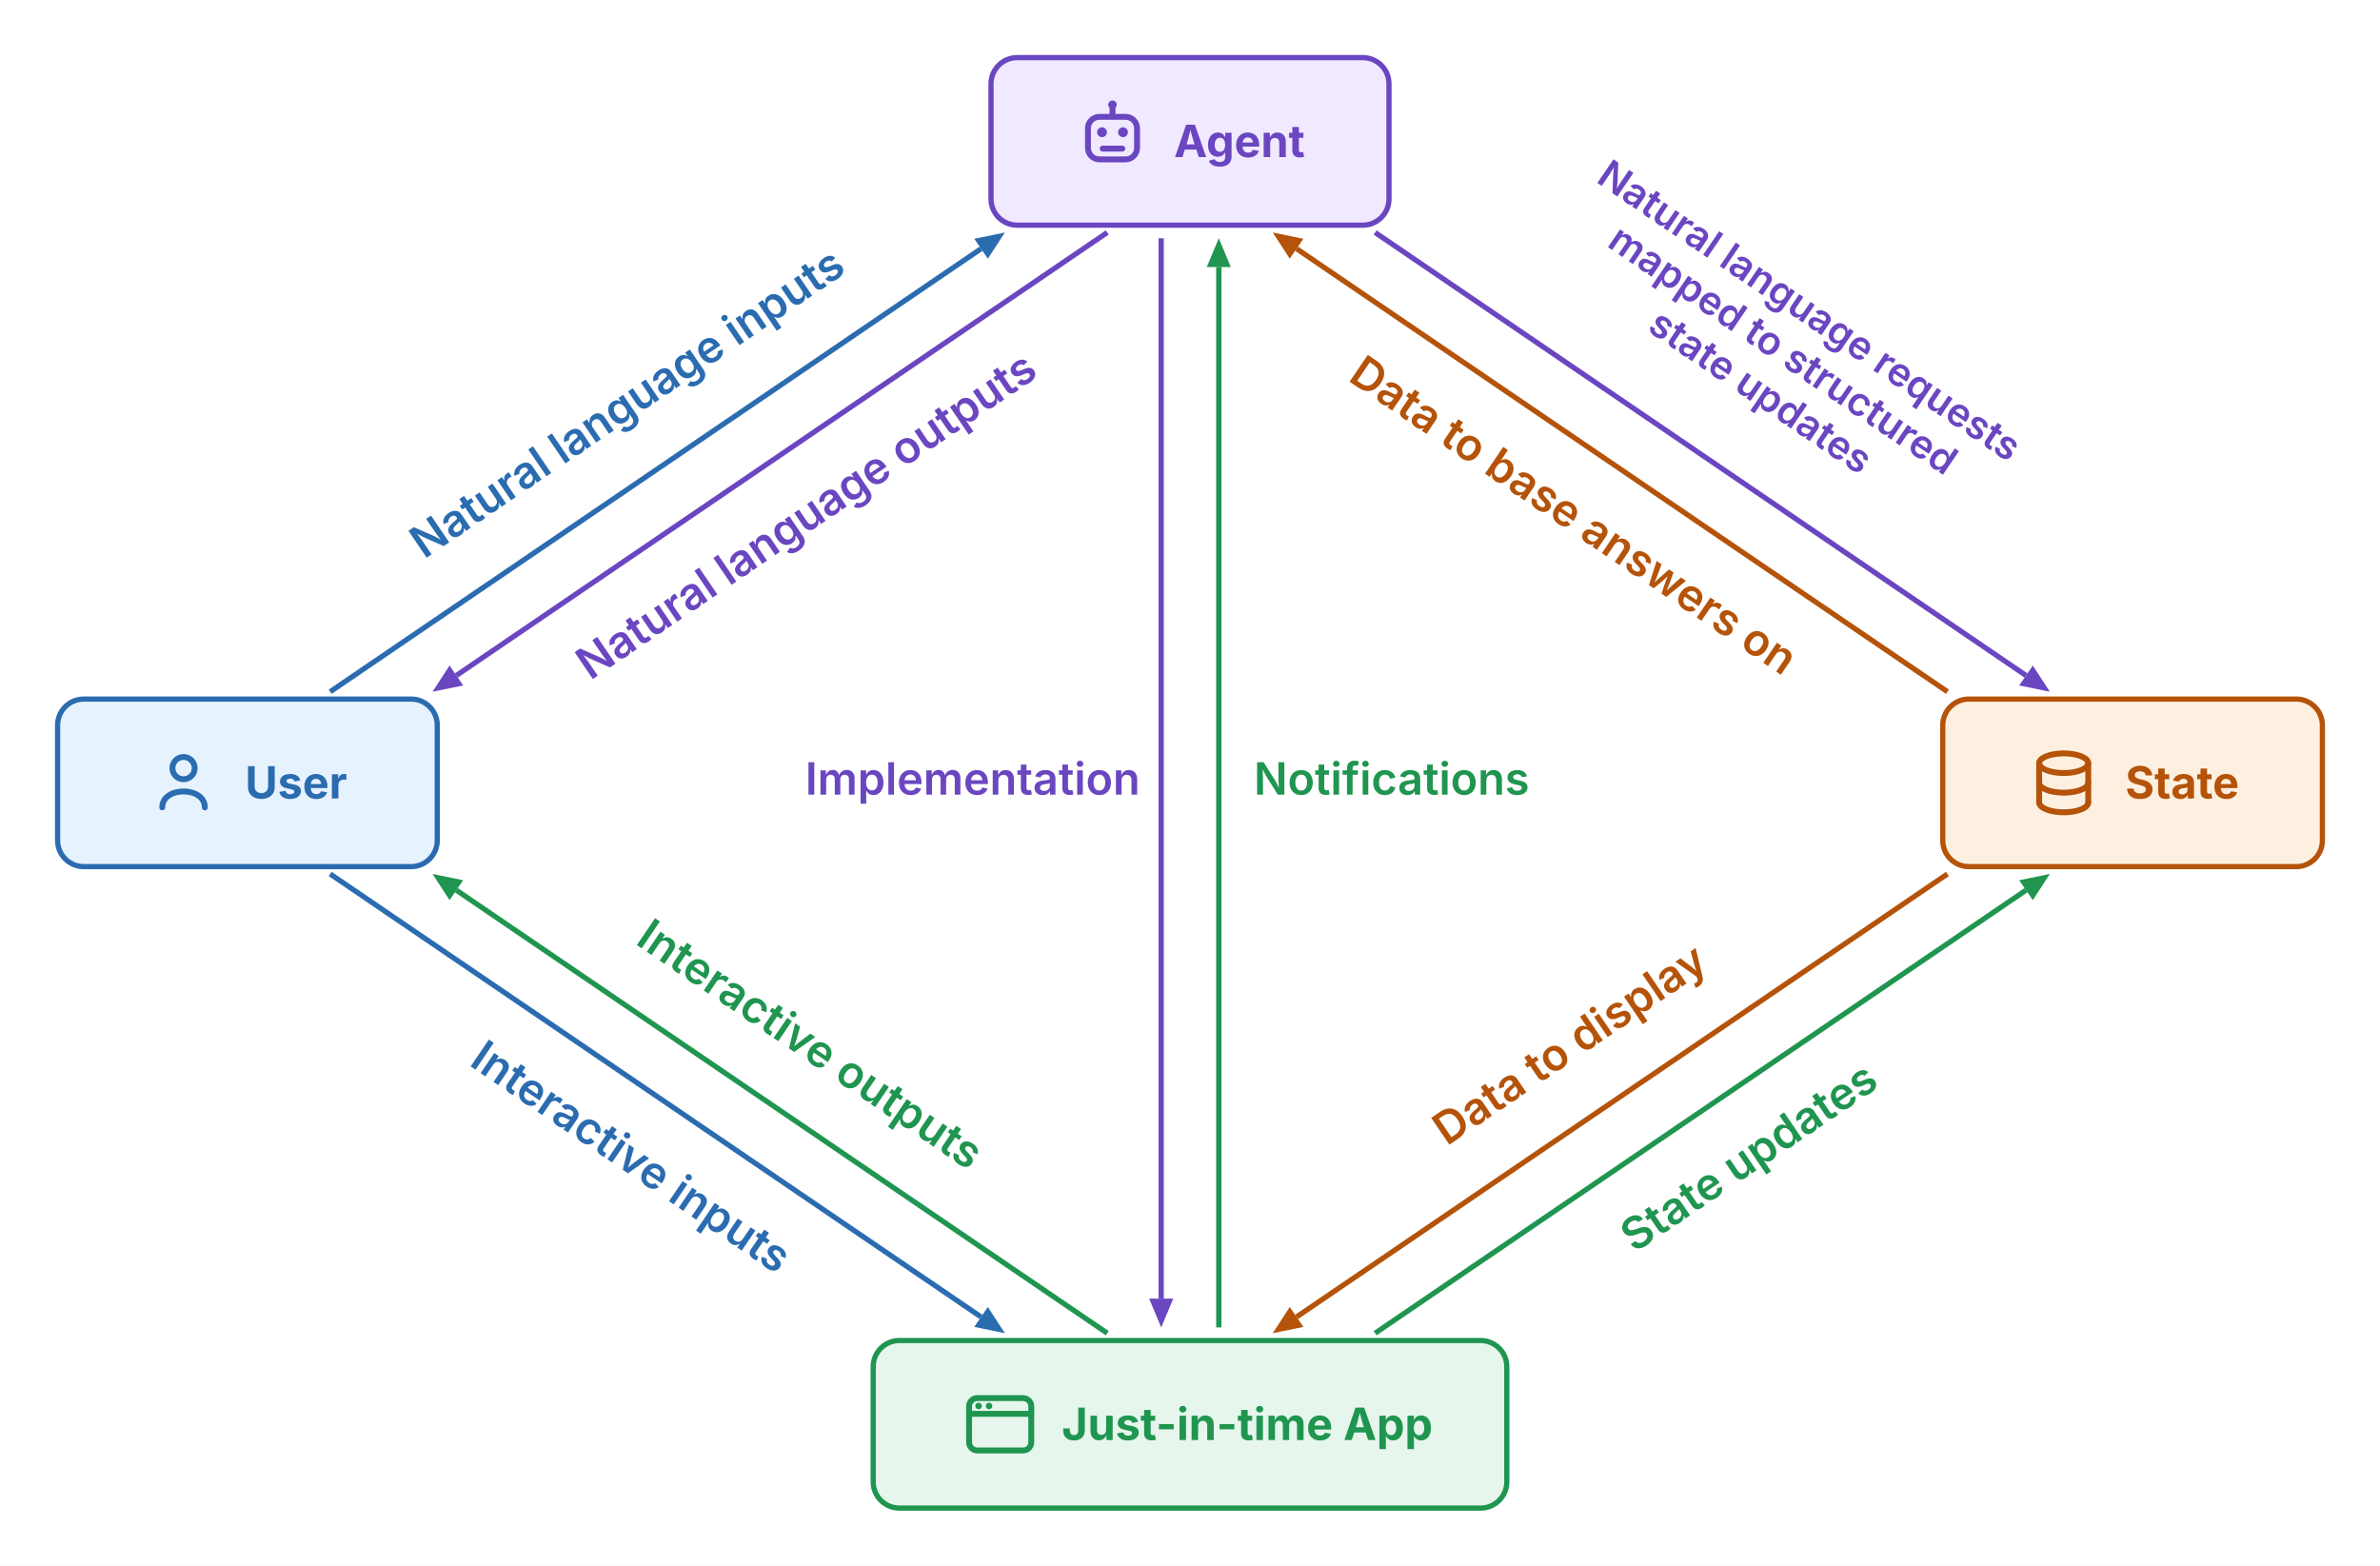
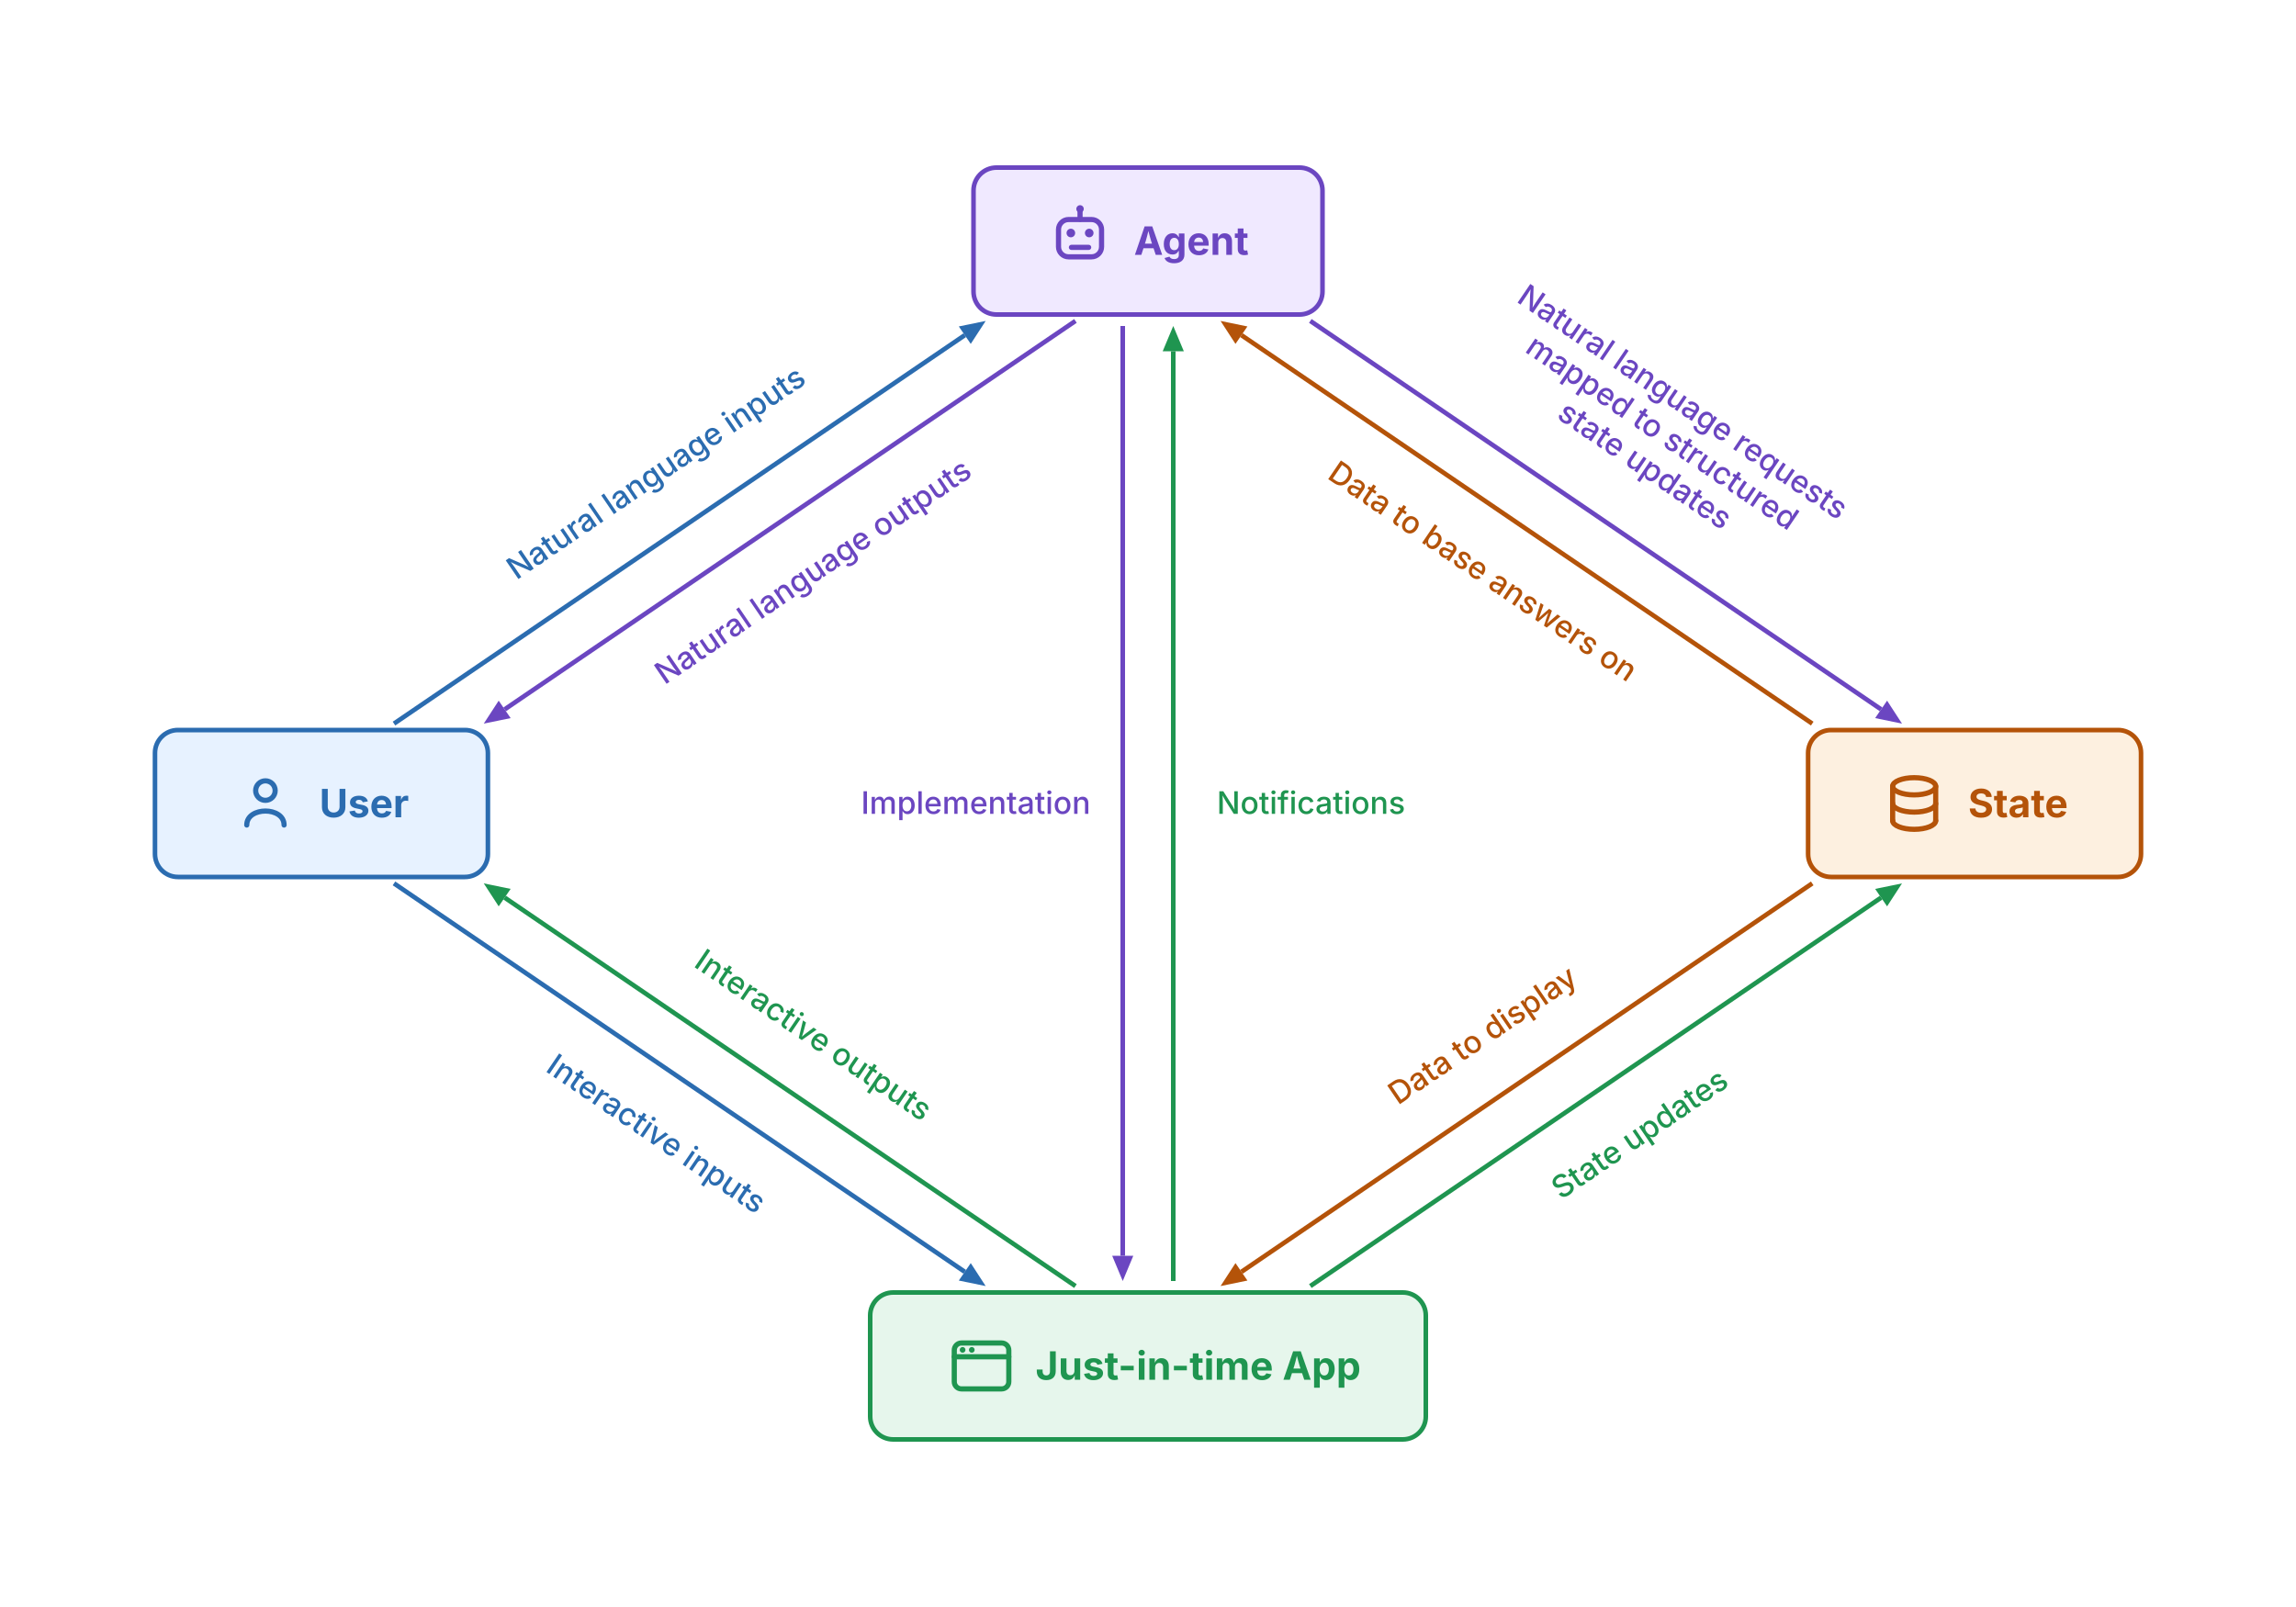
- <svg xmlns="http://www.w3.org/2000/svg" viewBox="45.5 51 909 598" font-family="Inter, -apple-system, 'Segoe UI', Helvetica, Arial, sans-serif">
-   <rect x="45.5" y="51" width="909" height="598" fill="#ffffff" />
+ <svg xmlns="http://www.w3.org/2000/svg" viewBox="0 0 1000 700" font-family="Inter, -apple-system, 'Segoe UI', Helvetica, Arial, sans-serif">
+   <rect x="0" y="0" width="1000" height="700" fill="#ffffff" />
  <line x1="171.6" y1="315.2" x2="420.2" y2="146" stroke="#2b6cb0" stroke-width="2" />
  <polygon points="429.3,139.8 417.6,142.2 422.8,149.8" fill="#2b6cb0" />
-   <text text-anchor="middle" font-size="17" font-weight="600" fill="#2b6cb0" transform="rotate(-34.2 285.8 206)">
+   <text text-anchor="middle" font-size="13.5" font-weight="500" fill="#2b6cb0" transform="rotate(-34.2 285.8 206)">
    <tspan x="285.8" y="210.5">Natural language inputs</tspan>
  </text>
  <line x1="468.4" y1="139.8" x2="219.8" y2="309" stroke="#6b46c1" stroke-width="2" />
  <polygon points="210.7,315.2 217.2,305.2 222.4,312.8" fill="#6b46c1" />
-   <text text-anchor="middle" font-size="17" font-weight="600" fill="#6b46c1" transform="rotate(-34.2 354.2 249)">
+   <text text-anchor="middle" font-size="13.5" font-weight="500" fill="#6b46c1" transform="rotate(-34.2 354.2 249)">
    <tspan x="354.2" y="253.5">Natural language outputs</tspan>
  </text>
  <line x1="171.6" y1="384.8" x2="420.2" y2="554" stroke="#2b6cb0" stroke-width="2" />
  <polygon points="429.3,560.2 417.6,557.8 422.8,550.2" fill="#2b6cb0" />
-   <text text-anchor="middle" font-size="17" font-weight="600" fill="#2b6cb0" transform="rotate(34.2 285.8 494)">
+   <text text-anchor="middle" font-size="13.5" font-weight="500" fill="#2b6cb0" transform="rotate(34.2 285.8 494)">
    <tspan x="285.8" y="498.5">Interactive inputs</tspan>
  </text>
  <line x1="468.4" y1="560.2" x2="219.8" y2="391" stroke="#1f9550" stroke-width="2" />
  <polygon points="210.7,384.8 217.2,394.8 222.4,387.2" fill="#1f9550" />
-   <text text-anchor="middle" font-size="17" font-weight="600" fill="#1f9550" transform="rotate(34.2 354.2 451)">
+   <text text-anchor="middle" font-size="13.5" font-weight="500" fill="#1f9550" transform="rotate(34.2 354.2 451)">
    <tspan x="354.2" y="455.5">Interactive outputs</tspan>
  </text>
  <line x1="489" y1="142" x2="489" y2="547" stroke="#6b46c1" stroke-width="2" />
  <polygon points="489,558 484.4,547 493.6,547" fill="#6b46c1" />
-   <text text-anchor="middle" font-size="17" font-weight="600" fill="#6b46c1">
-     <tspan x="417" y="354.5">Implementation</tspan>
+   <text text-anchor="middle" font-size="13.5" font-weight="500" fill="#6b46c1">
+     <tspan x="425" y="354.5">Implementation</tspan>
  </text>
  <line x1="511" y1="558" x2="511" y2="153" stroke="#1f9550" stroke-width="2" />
  <polygon points="511,142 515.6,153 506.4,153" fill="#1f9550" />
-   <text text-anchor="middle" font-size="17" font-weight="600" fill="#1f9550">
-     <tspan x="577" y="354.5">Notifications</tspan>
+   <text text-anchor="middle" font-size="13.5" font-weight="500" fill="#1f9550">
+     <tspan x="571" y="354.5">Notifications</tspan>
  </text>
  <line x1="570.7" y1="139.8" x2="819.3" y2="309" stroke="#6b46c1" stroke-width="2" />
  <polygon points="828.4,315.2 821.9,305.2 816.7,312.8" fill="#6b46c1" />
-   <text text-anchor="middle" font-size="15" font-weight="600" fill="#6b46c1" transform="rotate(34.2 727.7 186.2)">
-     <tspan x="727.7" y="172.7">Natural language requests</tspan>
-     <tspan x="727.7" y="190.7">mapped to structured</tspan>
-     <tspan x="727.7" y="208.7">state updates</tspan>
+   <text text-anchor="middle" font-size="13.5" font-weight="500" fill="#6b46c1" transform="rotate(34.2 725.4 189.5)">
+     <tspan x="725.4" y="178">Natural language requests</tspan>
+     <tspan x="725.4" y="194">mapped to structured</tspan>
+     <tspan x="725.4" y="210">state updates</tspan>
  </text>
  <line x1="789.3" y1="315.2" x2="540.7" y2="146" stroke="#b45309" stroke-width="2" />
  <polygon points="531.6,139.8 543.3,142.2 538.1,149.8" fill="#b45309" />
-   <text text-anchor="middle" font-size="17" font-weight="600" fill="#b45309" transform="rotate(34.2 645.8 249)">
+   <text text-anchor="middle" font-size="13.5" font-weight="500" fill="#b45309" transform="rotate(34.2 645.8 249)">
    <tspan x="645.8" y="253.5">Data to base answers on</tspan>
  </text>
  <line x1="570.7" y1="560.2" x2="819.3" y2="391" stroke="#1f9550" stroke-width="2" />
  <polygon points="828.4,384.8 821.9,394.8 816.7,387.2" fill="#1f9550" />
-   <text text-anchor="middle" font-size="17" font-weight="600" fill="#1f9550" transform="rotate(-34.2 714.2 494)">
+   <text text-anchor="middle" font-size="13.5" font-weight="500" fill="#1f9550" transform="rotate(-34.2 714.2 494)">
    <tspan x="714.2" y="498.5">State updates</tspan>
  </text>
  <line x1="789.3" y1="384.8" x2="540.7" y2="554" stroke="#b45309" stroke-width="2" />
  <polygon points="531.6,560.2 543.3,557.8 538.1,550.2" fill="#b45309" />
-   <text text-anchor="middle" font-size="17" font-weight="600" fill="#b45309" transform="rotate(-34.2 645.8 451)">
+   <text text-anchor="middle" font-size="13.5" font-weight="500" fill="#b45309" transform="rotate(-34.2 645.8 451)">
    <tspan x="645.8" y="455.5">Data to display</tspan>
  </text>
  <rect x="67.5" y="318" width="145" height="64" rx="10" fill="#e7f2ff" stroke="#2b6cb0" stroke-width="2" />
  <g transform="translate(115.6 350) scale(1.25)">
    <circle cx="0" cy="-4.5" r="3.4" fill="none" stroke="#2b6cb0" stroke-width="1.8" stroke-linecap="round" stroke-linejoin="round" />
    <path d="M -6.5 7.5 C -6.5 1, 6.5 1, 6.5 7.5" fill="none" stroke="#2b6cb0" stroke-width="1.8" stroke-linecap="round" stroke-linejoin="round" />
  </g>
  <text x="139.1" y="356" font-size="17" font-weight="700" fill="#2b6cb0">User</text>
  <rect x="424" y="73" width="152" height="64" rx="10" fill="#f0e9ff" stroke="#6b46c1" stroke-width="2" />
  <g transform="translate(470.4 105) scale(1.25)">
    <path d="M 0 -10.2 V -7.6" fill="none" stroke="#6b46c1" stroke-width="1.8" stroke-linecap="round" stroke-linejoin="round" />
    <circle cx="0" cy="-11.2" r="1.3" fill="#6b46c1" />
    <rect x="-7.5" y="-7.5" width="15" height="13" rx="3.5" fill="none" stroke="#6b46c1" stroke-width="1.8" stroke-linecap="round" stroke-linejoin="round" />
    <circle cx="-3.2" cy="-2.8" r="1.5" fill="#6b46c1" />
    <circle cx="3.2" cy="-2.8" r="1.5" fill="#6b46c1" />
    <path d="M -3 2.2 H 3" fill="none" stroke="#6b46c1" stroke-width="1.8" stroke-linecap="round" stroke-linejoin="round" />
  </g>
  <text x="493.9" y="111" font-size="17" font-weight="700" fill="#6b46c1">Agent</text>
  <rect x="379" y="563" width="242" height="64" rx="10" fill="#e6f6ec" stroke="#1f9550" stroke-width="2" />
  <g transform="translate(427.5 595) scale(1.25)">
    <rect x="-9.5" y="-8" width="19" height="16" rx="2.5" fill="none" stroke="#1f9550" stroke-width="1.8" stroke-linecap="round" stroke-linejoin="round" />
    <path d="M -9.5 -3.2 H 9.5" fill="none" stroke="#1f9550" stroke-width="1.8" stroke-linecap="round" stroke-linejoin="round" />
    <circle cx="-6.6" cy="-5.6" r="1" fill="#1f9550" />
    <circle cx="-3.4" cy="-5.6" r="1" fill="#1f9550" />
  </g>
  <text x="451" y="601" font-size="17" font-weight="700" fill="#1f9550">Just-in-time App</text>
  <rect x="787.5" y="318" width="145" height="64" rx="10" fill="#fdf0e0" stroke="#b45309" stroke-width="2" />
  <g transform="translate(833.7 350) scale(1.25)">
    <ellipse cx="0" cy="-6" rx="7.5" ry="3" fill="none" stroke="#b45309" stroke-width="1.8" stroke-linecap="round" stroke-linejoin="round" />
    <path d="M -7.5 -6 V 6" fill="none" stroke="#b45309" stroke-width="1.8" stroke-linecap="round" stroke-linejoin="round" />
    <path d="M 7.5 -6 V 6" fill="none" stroke="#b45309" stroke-width="1.8" stroke-linecap="round" stroke-linejoin="round" />
    <path d="M -7.5 0 A 7.5 3 0 0 0 7.5 0" fill="none" stroke="#b45309" stroke-width="1.8" stroke-linecap="round" stroke-linejoin="round" />
    <path d="M -7.5 6 A 7.5 3 0 0 0 7.5 6" fill="none" stroke="#b45309" stroke-width="1.8" stroke-linecap="round" stroke-linejoin="round" />
  </g>
  <text x="857.2" y="356" font-size="17" font-weight="700" fill="#b45309">State</text>
</svg>
